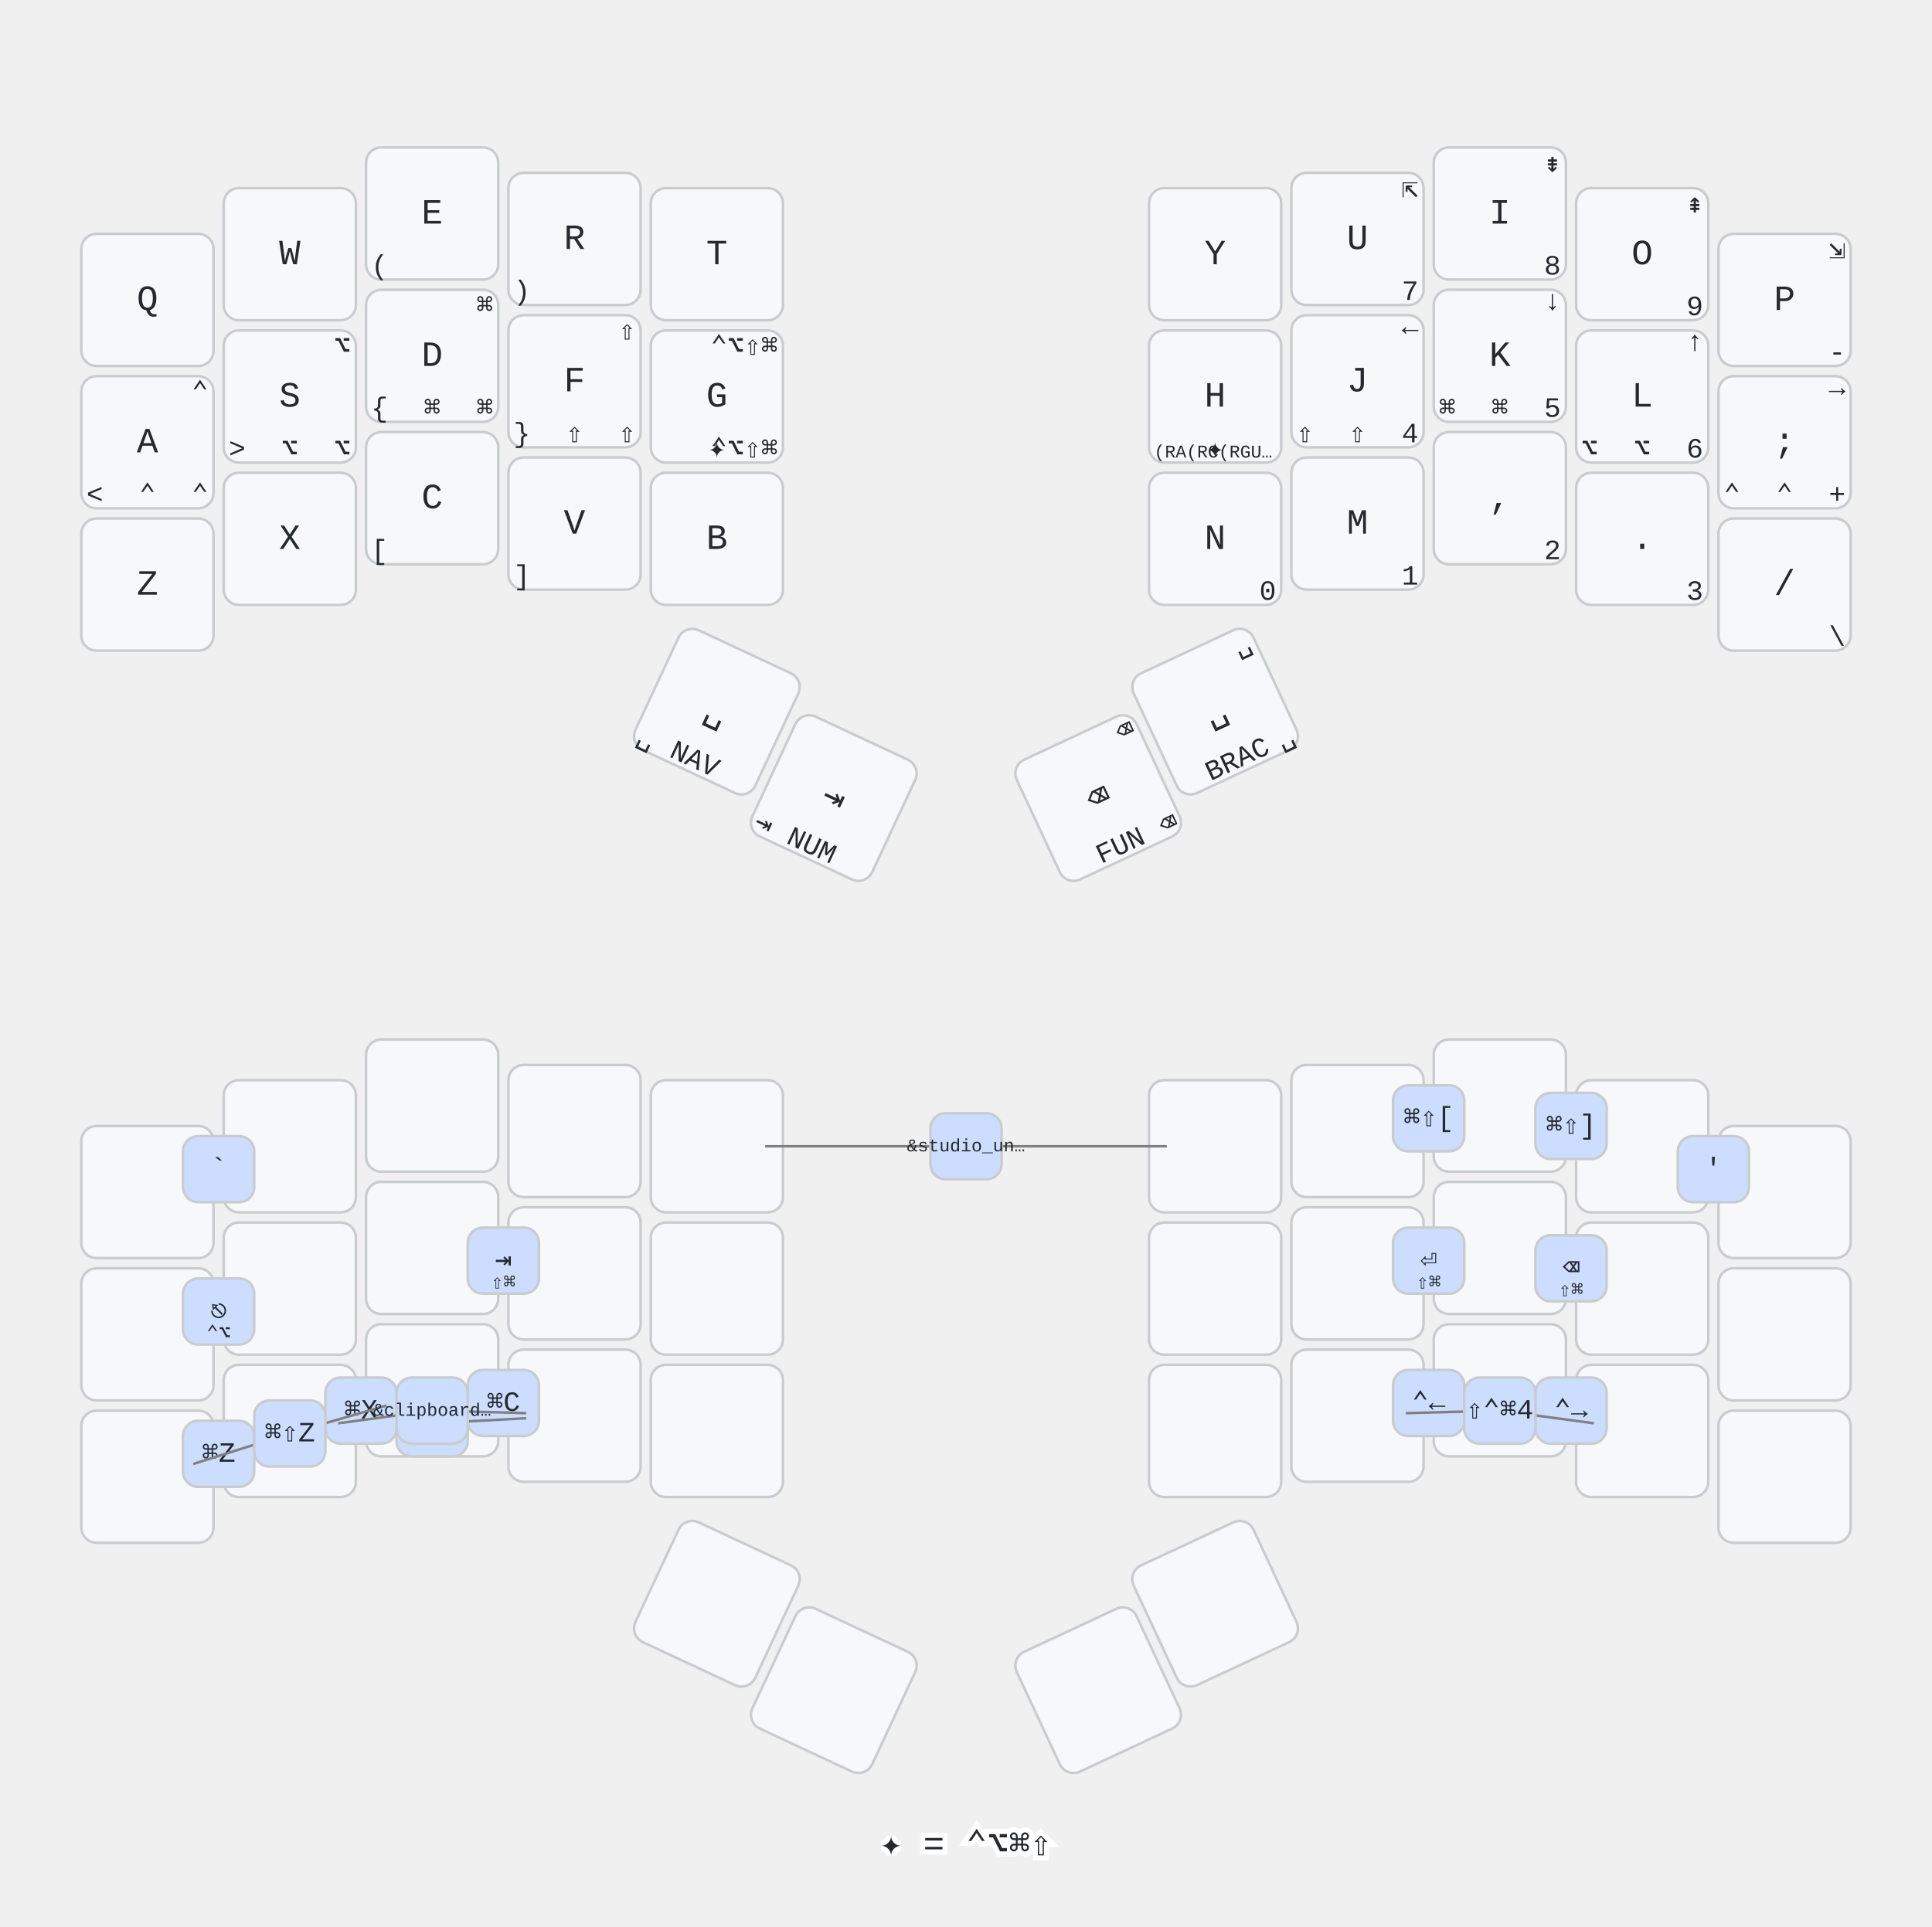
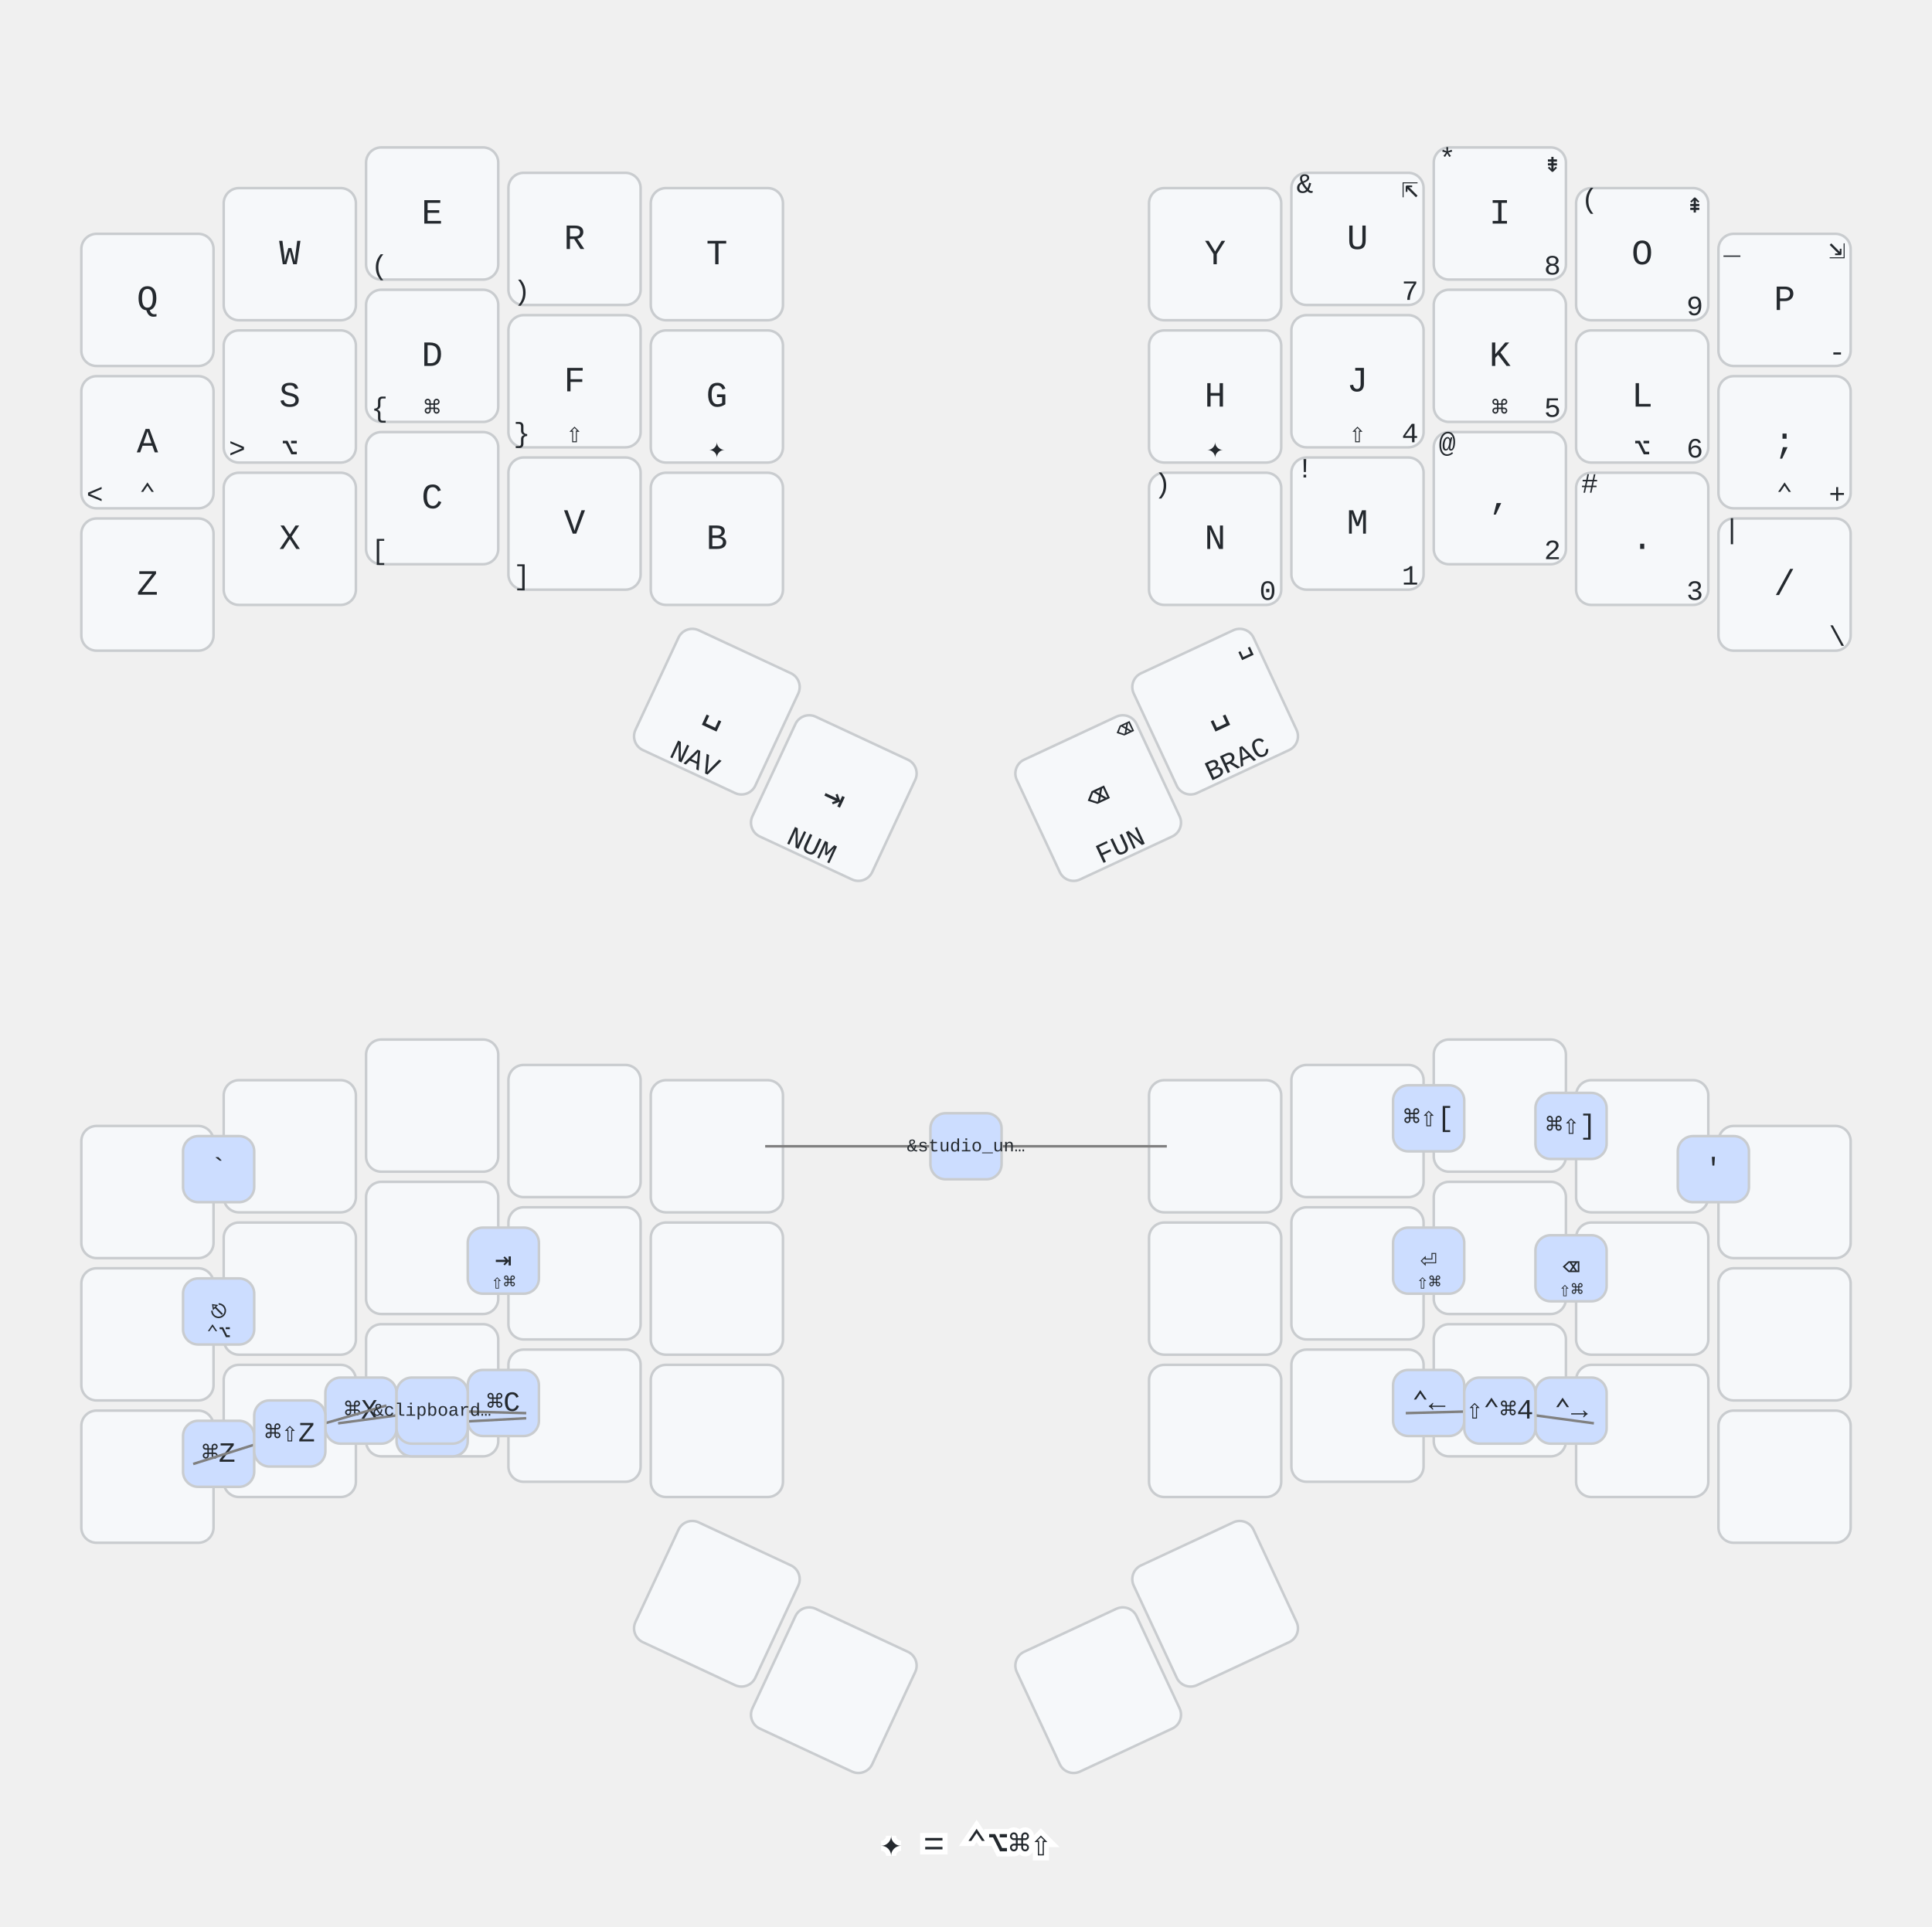
<svg xmlns="http://www.w3.org/2000/svg" width="760" height="758" viewBox="0 0 760 758" class="keymap">
  <style>/* inherit to force styles through use tags */
svg path {
    fill: inherit;
}

/* font and background color specifications */
svg.keymap {
    font-family: SFMono-Regular,Consolas,Liberation Mono,Menlo,monospace;
    font-size: 14px;
    font-kerning: normal;
    text-rendering: optimizeLegibility;
    fill: #24292e;
}

/* default key styling */
rect.key {
    fill: #f6f8fa;
}

rect.key, rect.combo {
    stroke: #c9cccf;
    stroke-width: 1;
}

/* default key side styling, only used is draw_key_sides is set */
rect.side {
    filter: brightness(90%);
}

/* color accent for combo boxes */
rect.combo, rect.combo-separate {
    fill: #cdf;
}

/* color accent for held keys */
rect.held, rect.combo.held {
    fill: #fdd;
}

/* color accent for ghost (optional) keys */
rect.ghost, rect.combo.ghost {
    stroke-dasharray: 4, 4;
    stroke-width: 2;
}

text {
    text-anchor: middle;
    dominant-baseline: middle;
}

/* styling for layer labels */
text.label {
    font-weight: bold;
    text-anchor: start;
    stroke: white;
    stroke-width: 4;
    paint-order: stroke;
}

/* styling for optional footer */
text.footer {
    text-anchor: end;
    dominant-baseline: auto;
    stroke: white;
    stroke-width: 4;
    paint-order: stroke;
}

/* styling for combo tap, and key non-tap label text */
text.combo, text.hold, text.shifted, text.left, text.right, text.tl, text.tr, text.bl, text.br {
    font-size: 11px;
}

text.hold, text.bl, text.br {
    text-anchor: middle;
    dominant-baseline: auto;
}

text.shifted, text.tl, text.tr {
    text-anchor: middle;
    dominant-baseline: hanging;
}

text.left, text.tl, text.bl {
    text-anchor: start;
}

text.right, text.tr, text.br {
    text-anchor: end;
}

text.layer-activator {
    text-decoration: underline;
}

/* styling for hold/shifted label text in combo box */
text.combo.hold, text.combo.shifted, text.combo.left, text.combo.right {
    font-size: 8px;
}

/* lighter symbol for transparent keys */
text.trans {
    fill: #7b7e81;
}

/* styling for combo dendrons */
path.combo {
    stroke-width: 1;
    stroke: gray;
    fill: none;
}

/* Start Tabler Icons Cleanup */
/* cannot use height/width with glyphs */
.icon-tabler &gt; path {
    fill: inherit;
    stroke: inherit;
    stroke-width: 2;
}
/* hide tabler's default box */
.icon-tabler &gt; path[stroke="none"][fill="none"] {
    visibility: hidden;
}
/* End Tabler Icons Cleanup */

text.footer { text-anchor: middle; }
</style>
  <g transform="translate(30, 0)" class="layer-BASE">
    <g transform="translate(0, 56)">
      <g transform="translate(28, 62)" class="key keypos-0">
        <rect rx="6" ry="6" x="-26" y="-26" width="52" height="52" class="key" />
        <text x="0" y="0" class="key tap">Q</text>
      </g>
      <g transform="translate(84, 44)" class="key keypos-1">
        <rect rx="6" ry="6" x="-26" y="-26" width="52" height="52" class="key" />
        <text x="0" y="0" class="key tap">W</text>
      </g>
      <g transform="translate(140, 28)" class="key keypos-2">
        <rect rx="6" ry="6" x="-26" y="-26" width="52" height="52" class="key" />
        <text x="0" y="0" class="key tap">E</text>
        <text x="-24" y="24" class="key bl">(</text>
      </g>
      <g transform="translate(196, 38)" class="key keypos-3">
        <rect rx="6" ry="6" x="-26" y="-26" width="52" height="52" class="key" />
        <text x="0" y="0" class="key tap">R</text>
        <text x="-24" y="24" class="key bl">)</text>
      </g>
      <g transform="translate(252, 44)" class="key keypos-4">
        <rect rx="6" ry="6" x="-26" y="-26" width="52" height="52" class="key" />
        <text x="0" y="0" class="key tap">T</text>
      </g>
      <g transform="translate(448, 44)" class="key keypos-5">
        <rect rx="6" ry="6" x="-26" y="-26" width="52" height="52" class="key" />
        <text x="0" y="0" class="key tap">Y</text>
      </g>
      <g transform="translate(504, 38)" class="key keypos-6">
        <rect rx="6" ry="6" x="-26" y="-26" width="52" height="52" class="key" />
        <text x="0" y="0" class="key tap">U</text>
+         <text x="-24" y="-24" class="key tl">&amp;</text>
        <text x="24" y="-24" class="key tr">⇱</text>
        <text x="24" y="24" class="key br">7</text>
      </g>
      <g transform="translate(560, 28)" class="key keypos-7">
        <rect rx="6" ry="6" x="-26" y="-26" width="52" height="52" class="key" />
        <text x="0" y="0" class="key tap">I</text>
+         <text x="-24" y="-24" class="key tl">*</text>
        <text x="24" y="-24" class="key tr">⇟</text>
        <text x="24" y="24" class="key br">8</text>
      </g>
      <g transform="translate(616, 44)" class="key keypos-8">
        <rect rx="6" ry="6" x="-26" y="-26" width="52" height="52" class="key" />
        <text x="0" y="0" class="key tap">O</text>
+         <text x="-24" y="-24" class="key tl">(</text>
        <text x="24" y="-24" class="key tr">⇞</text>
        <text x="24" y="24" class="key br">9</text>
      </g>
      <g transform="translate(672, 62)" class="key keypos-9">
        <rect rx="6" ry="6" x="-26" y="-26" width="52" height="52" class="key" />
        <text x="0" y="0" class="key tap">P</text>
+         <text x="-24" y="-24" class="key tl">_</text>
        <text x="24" y="-24" class="key tr">⇲</text>
        <text x="24" y="24" class="key br">-</text>
      </g>
      <g transform="translate(28, 118)" class="key keypos-10">
        <rect rx="6" ry="6" x="-26" y="-26" width="52" height="52" class="key" />
        <text x="0" y="0" class="key tap">A</text>
        <text x="0" y="24" class="key hold">⌃</text>
-         <text x="24" y="-24" class="key tr">⌃</text>
        <text x="-24" y="24" class="key bl">&lt;</text>
-         <text x="24" y="24" class="key br">⌃</text>
      </g>
      <g transform="translate(84, 100)" class="key keypos-11">
        <rect rx="6" ry="6" x="-26" y="-26" width="52" height="52" class="key" />
        <text x="0" y="0" class="key tap">S</text>
        <text x="0" y="24" class="key hold">⌥</text>
-         <text x="24" y="-24" class="key tr">⌥</text>
        <text x="-24" y="24" class="key bl">&gt;</text>
-         <text x="24" y="24" class="key br">⌥</text>
      </g>
      <g transform="translate(140, 84)" class="key keypos-12">
        <rect rx="6" ry="6" x="-26" y="-26" width="52" height="52" class="key" />
        <text x="0" y="0" class="key tap">D</text>
        <text x="0" y="24" class="key hold">⌘</text>
-         <text x="24" y="-24" class="key tr">⌘</text>
        <text x="-24" y="24" class="key bl">{</text>
-         <text x="24" y="24" class="key br">⌘</text>
      </g>
      <g transform="translate(196, 94)" class="key keypos-13">
        <rect rx="6" ry="6" x="-26" y="-26" width="52" height="52" class="key" />
        <text x="0" y="0" class="key tap">F</text>
        <text x="0" y="24" class="key hold">⇧</text>
-         <text x="24" y="-24" class="key tr">⇧</text>
        <text x="-24" y="24" class="key bl">}</text>
-         <text x="24" y="24" class="key br">⇧</text>
      </g>
      <g transform="translate(252, 100)" class="key keypos-14">
        <rect rx="6" ry="6" x="-26" y="-26" width="52" height="52" class="key" />
        <text x="0" y="0" class="key tap">G</text>
        <text x="0" y="24" class="key hold">✦</text>
-         <text x="24" y="-24" class="key tr">⌃⌥⇧⌘</text>
-         <text x="24" y="24" class="key br">⌃⌥⇧⌘</text>
      </g>
      <g transform="translate(448, 100)" class="key keypos-15">
        <rect rx="6" ry="6" x="-26" y="-26" width="52" height="52" class="key" />
        <text x="0" y="0" class="key tap">H</text>
        <text x="0" y="24" class="key hold">✦</text>
-         <text x="-24" y="24" class="key bl">
-           <tspan style="font-size: 64%">(RA(RC(RGU…</tspan>
-         </text>
      </g>
      <g transform="translate(504, 94)" class="key keypos-16">
        <rect rx="6" ry="6" x="-26" y="-26" width="52" height="52" class="key" />
        <text x="0" y="0" class="key tap">J</text>
        <text x="0" y="24" class="key hold">⇧</text>
-         <text x="24" y="-24" class="key tr">←</text>
-         <text x="-24" y="24" class="key bl">⇧</text>
        <text x="24" y="24" class="key br">4</text>
      </g>
      <g transform="translate(560, 84)" class="key keypos-17">
        <rect rx="6" ry="6" x="-26" y="-26" width="52" height="52" class="key" />
        <text x="0" y="0" class="key tap">K</text>
        <text x="0" y="24" class="key hold">⌘</text>
-         <text x="24" y="-24" class="key tr">↓</text>
-         <text x="-24" y="24" class="key bl">⌘</text>
        <text x="24" y="24" class="key br">5</text>
      </g>
      <g transform="translate(616, 100)" class="key keypos-18">
        <rect rx="6" ry="6" x="-26" y="-26" width="52" height="52" class="key" />
        <text x="0" y="0" class="key tap">L</text>
        <text x="0" y="24" class="key hold">⌥</text>
-         <text x="24" y="-24" class="key tr">↑</text>
-         <text x="-24" y="24" class="key bl">⌥</text>
        <text x="24" y="24" class="key br">6</text>
      </g>
      <g transform="translate(672, 118)" class="key keypos-19">
        <rect rx="6" ry="6" x="-26" y="-26" width="52" height="52" class="key" />
        <text x="0" y="0" class="key tap">;</text>
        <text x="0" y="24" class="key hold">⌃</text>
-         <text x="24" y="-24" class="key tr">→</text>
-         <text x="-24" y="24" class="key bl">⌃</text>
        <text x="24" y="24" class="key br">+</text>
      </g>
      <g transform="translate(28, 174)" class="key keypos-20">
        <rect rx="6" ry="6" x="-26" y="-26" width="52" height="52" class="key" />
        <text x="0" y="0" class="key tap">Z</text>
      </g>
      <g transform="translate(84, 156)" class="key keypos-21">
        <rect rx="6" ry="6" x="-26" y="-26" width="52" height="52" class="key" />
        <text x="0" y="0" class="key tap">X</text>
      </g>
      <g transform="translate(140, 140)" class="key keypos-22">
        <rect rx="6" ry="6" x="-26" y="-26" width="52" height="52" class="key" />
        <text x="0" y="0" class="key tap">C</text>
        <text x="-24" y="24" class="key bl">[</text>
      </g>
      <g transform="translate(196, 150)" class="key keypos-23">
        <rect rx="6" ry="6" x="-26" y="-26" width="52" height="52" class="key" />
        <text x="0" y="0" class="key tap">V</text>
        <text x="-24" y="24" class="key bl">]</text>
      </g>
      <g transform="translate(252, 156)" class="key keypos-24">
        <rect rx="6" ry="6" x="-26" y="-26" width="52" height="52" class="key" />
        <text x="0" y="0" class="key tap">B</text>
      </g>
      <g transform="translate(448, 156)" class="key keypos-25">
        <rect rx="6" ry="6" x="-26" y="-26" width="52" height="52" class="key" />
        <text x="0" y="0" class="key tap">N</text>
+         <text x="-24" y="-24" class="key tl">)</text>
        <text x="24" y="24" class="key br">0</text>
      </g>
      <g transform="translate(504, 150)" class="key keypos-26">
        <rect rx="6" ry="6" x="-26" y="-26" width="52" height="52" class="key" />
        <text x="0" y="0" class="key tap">M</text>
+         <text x="-24" y="-24" class="key tl">!</text>
        <text x="24" y="24" class="key br">1</text>
      </g>
      <g transform="translate(560, 140)" class="key keypos-27">
        <rect rx="6" ry="6" x="-26" y="-26" width="52" height="52" class="key" />
        <text x="0" y="0" class="key tap">,</text>
+         <text x="-24" y="-24" class="key tl">@</text>
        <text x="24" y="24" class="key br">2</text>
      </g>
      <g transform="translate(616, 156)" class="key keypos-28">
        <rect rx="6" ry="6" x="-26" y="-26" width="52" height="52" class="key" />
        <text x="0" y="0" class="key tap">.</text>
+         <text x="-24" y="-24" class="key tl">#</text>
        <text x="24" y="24" class="key br">3</text>
      </g>
      <g transform="translate(672, 174)" class="key keypos-29">
        <rect rx="6" ry="6" x="-26" y="-26" width="52" height="52" class="key" />
        <text x="0" y="0" class="key tap">/</text>
+         <text x="-24" y="-24" class="key tl">|</text>
        <text x="24" y="24" class="key br">\</text>
      </g>
      <g transform="translate(252, 224) rotate(25.0)" class="key keypos-30">
        <rect rx="6" ry="6" x="-26" y="-26" width="52" height="52" class="key" />
        <text x="0" y="0" class="key tap">␣</text>
        <text x="0" y="24" class="key hold">NAV</text>
-         <text x="-24" y="24" class="key bl">␣</text>
      </g>
      <g transform="translate(298, 258) rotate(25.0)" class="key keypos-31">
        <rect rx="6" ry="6" x="-26" y="-26" width="52" height="52" class="key" />
        <text x="0" y="0" class="key tap">⇥</text>
        <text x="0" y="24" class="key hold">NUM</text>
-         <text x="-24" y="24" class="key bl">⇥</text>
      </g>
      <g transform="translate(402, 258) rotate(-25.0)" class="key keypos-32">
        <rect rx="6" ry="6" x="-26" y="-26" width="52" height="52" class="key" />
        <text x="0" y="0" class="key tap">⌫</text>
        <text x="0" y="24" class="key hold">FUN</text>
        <text x="24" y="-24" class="key tr">⌫</text>
-         <text x="24" y="24" class="key br">⌫</text>
      </g>
      <g transform="translate(448, 224) rotate(-25.0)" class="key keypos-33">
        <rect rx="6" ry="6" x="-26" y="-26" width="52" height="52" class="key" />
        <text x="0" y="0" class="key tap">␣</text>
        <text x="0" y="24" class="key hold">BRAC</text>
        <text x="24" y="-24" class="key tr">␣</text>
-         <text x="24" y="24" class="key br">␣</text>
      </g>
    </g>
  </g>
  <g transform="translate(30, 351)" class="layer-Combos">
    <g transform="translate(0, 56)">
      <g transform="translate(28, 62)" class="key keypos-0">
        <rect rx="6" ry="6" x="-26" y="-26" width="52" height="52" class="key" />
      </g>
      <g transform="translate(84, 44)" class="key keypos-1">
        <rect rx="6" ry="6" x="-26" y="-26" width="52" height="52" class="key" />
      </g>
      <g transform="translate(140, 28)" class="key keypos-2">
        <rect rx="6" ry="6" x="-26" y="-26" width="52" height="52" class="key" />
      </g>
      <g transform="translate(196, 38)" class="key keypos-3">
        <rect rx="6" ry="6" x="-26" y="-26" width="52" height="52" class="key" />
      </g>
      <g transform="translate(252, 44)" class="key keypos-4">
        <rect rx="6" ry="6" x="-26" y="-26" width="52" height="52" class="key" />
      </g>
      <g transform="translate(448, 44)" class="key keypos-5">
        <rect rx="6" ry="6" x="-26" y="-26" width="52" height="52" class="key" />
      </g>
      <g transform="translate(504, 38)" class="key keypos-6">
        <rect rx="6" ry="6" x="-26" y="-26" width="52" height="52" class="key" />
      </g>
      <g transform="translate(560, 28)" class="key keypos-7">
        <rect rx="6" ry="6" x="-26" y="-26" width="52" height="52" class="key" />
      </g>
      <g transform="translate(616, 44)" class="key keypos-8">
        <rect rx="6" ry="6" x="-26" y="-26" width="52" height="52" class="key" />
      </g>
      <g transform="translate(672, 62)" class="key keypos-9">
        <rect rx="6" ry="6" x="-26" y="-26" width="52" height="52" class="key" />
      </g>
      <g transform="translate(28, 118)" class="key keypos-10">
        <rect rx="6" ry="6" x="-26" y="-26" width="52" height="52" class="key" />
      </g>
      <g transform="translate(84, 100)" class="key keypos-11">
        <rect rx="6" ry="6" x="-26" y="-26" width="52" height="52" class="key" />
      </g>
      <g transform="translate(140, 84)" class="key keypos-12">
        <rect rx="6" ry="6" x="-26" y="-26" width="52" height="52" class="key" />
      </g>
      <g transform="translate(196, 94)" class="key keypos-13">
        <rect rx="6" ry="6" x="-26" y="-26" width="52" height="52" class="key" />
      </g>
      <g transform="translate(252, 100)" class="key keypos-14">
        <rect rx="6" ry="6" x="-26" y="-26" width="52" height="52" class="key" />
      </g>
      <g transform="translate(448, 100)" class="key keypos-15">
        <rect rx="6" ry="6" x="-26" y="-26" width="52" height="52" class="key" />
      </g>
      <g transform="translate(504, 94)" class="key keypos-16">
        <rect rx="6" ry="6" x="-26" y="-26" width="52" height="52" class="key" />
      </g>
      <g transform="translate(560, 84)" class="key keypos-17">
        <rect rx="6" ry="6" x="-26" y="-26" width="52" height="52" class="key" />
      </g>
      <g transform="translate(616, 100)" class="key keypos-18">
        <rect rx="6" ry="6" x="-26" y="-26" width="52" height="52" class="key" />
      </g>
      <g transform="translate(672, 118)" class="key keypos-19">
        <rect rx="6" ry="6" x="-26" y="-26" width="52" height="52" class="key" />
      </g>
      <g transform="translate(28, 174)" class="key keypos-20">
        <rect rx="6" ry="6" x="-26" y="-26" width="52" height="52" class="key" />
      </g>
      <g transform="translate(84, 156)" class="key keypos-21">
        <rect rx="6" ry="6" x="-26" y="-26" width="52" height="52" class="key" />
      </g>
      <g transform="translate(140, 140)" class="key keypos-22">
        <rect rx="6" ry="6" x="-26" y="-26" width="52" height="52" class="key" />
      </g>
      <g transform="translate(196, 150)" class="key keypos-23">
        <rect rx="6" ry="6" x="-26" y="-26" width="52" height="52" class="key" />
      </g>
      <g transform="translate(252, 156)" class="key keypos-24">
        <rect rx="6" ry="6" x="-26" y="-26" width="52" height="52" class="key" />
      </g>
      <g transform="translate(448, 156)" class="key keypos-25">
        <rect rx="6" ry="6" x="-26" y="-26" width="52" height="52" class="key" />
      </g>
      <g transform="translate(504, 150)" class="key keypos-26">
        <rect rx="6" ry="6" x="-26" y="-26" width="52" height="52" class="key" />
      </g>
      <g transform="translate(560, 140)" class="key keypos-27">
        <rect rx="6" ry="6" x="-26" y="-26" width="52" height="52" class="key" />
      </g>
      <g transform="translate(616, 156)" class="key keypos-28">
        <rect rx="6" ry="6" x="-26" y="-26" width="52" height="52" class="key" />
      </g>
      <g transform="translate(672, 174)" class="key keypos-29">
        <rect rx="6" ry="6" x="-26" y="-26" width="52" height="52" class="key" />
      </g>
      <g transform="translate(252, 224) rotate(25.0)" class="key keypos-30">
        <rect rx="6" ry="6" x="-26" y="-26" width="52" height="52" class="key" />
      </g>
      <g transform="translate(298, 258) rotate(25.0)" class="key keypos-31">
        <rect rx="6" ry="6" x="-26" y="-26" width="52" height="52" class="key" />
      </g>
      <g transform="translate(402, 258) rotate(-25.0)" class="key keypos-32">
        <rect rx="6" ry="6" x="-26" y="-26" width="52" height="52" class="key" />
      </g>
      <g transform="translate(448, 224) rotate(-25.0)" class="key keypos-33">
        <rect rx="6" ry="6" x="-26" y="-26" width="52" height="52" class="key" />
      </g>
      <g class="combo combopos-0">
        <rect rx="6" ry="6" x="42" y="96" width="28" height="26" class="combo" />
        <text x="56" y="109" class="combo tap">⎋</text>
        <text x="56" y="120" class="combo hold">⌃⌥</text>
      </g>
      <g class="combo combopos-1">
        <rect rx="6" ry="6" x="154" y="76" width="28" height="26" class="combo" />
        <text x="168" y="89" class="combo tap">⇥</text>
        <text x="168" y="100" class="combo hold">⇧⌘</text>
      </g>
      <g class="combo combopos-2">
        <rect rx="6" ry="6" x="518" y="76" width="28" height="26" class="combo" />
        <text x="532" y="89" class="combo tap">⏎</text>
        <text x="532" y="100" class="combo hold">⇧⌘</text>
      </g>
      <g class="combo combopos-3">
        <rect rx="6" ry="6" x="574" y="79" width="28" height="26" class="combo" />
        <text x="588" y="92" class="combo tap">⌫</text>
        <text x="588" y="103" class="combo hold">⇧⌘</text>
      </g>
      <g class="combo combopos-4">
        <rect rx="6" ry="6" x="518" y="132" width="28" height="26" class="combo" />
        <text x="532" y="145" class="combo tap">⌃←</text>
      </g>
      <g class="combo combopos-5">
        <rect rx="6" ry="6" x="574" y="135" width="28" height="26" class="combo" />
        <text x="588" y="148" class="combo tap">⌃→</text>
      </g>
      <g class="combo combopos-6">
        <rect rx="6" ry="6" x="518" y="20" width="28" height="26" class="combo" />
        <text x="532" y="33" class="combo tap">⌘⇧[</text>
      </g>
      <g class="combo combopos-7">
        <rect rx="6" ry="6" x="574" y="23" width="28" height="26" class="combo" />
        <text x="588" y="36" class="combo tap">⌘⇧]</text>
      </g>
      <g class="combo combopos-8">
        <rect rx="6" ry="6" x="154" y="132" width="28" height="26" class="combo" />
        <text x="168" y="145" class="combo tap">⌘C</text>
      </g>
      <g class="combo combopos-9">
        <path d="M140,153 l-37,2" class="combo" />
        <path d="M140,153 l37,-2" class="combo" />
        <rect rx="6" ry="6" x="126" y="140" width="28" height="26" class="combo" />
        <text x="140" y="153" class="combo tap">⌘V</text>
      </g>
      <g class="combo combopos-10">
        <rect rx="6" ry="6" x="98" y="135" width="28" height="26" class="combo" />
        <text x="112" y="148" class="combo tap">⌘X</text>
      </g>
      <g class="combo combopos-11">
        <rect rx="6" ry="6" x="42" y="152" width="28" height="26" class="combo" />
        <text x="56" y="165" class="combo tap">⌘Z</text>
      </g>
      <g class="combo combopos-12">
        <path d="M84,157 l-38,12" class="combo" />
        <path d="M84,157 l38,-11" class="combo" />
        <rect rx="6" ry="6" x="70" y="144" width="28" height="26" class="combo" />
        <text x="84" y="157" class="combo tap">⌘⇧Z</text>
      </g>
      <g class="combo combopos-13">
        <path d="M350,44 l-79,0" class="combo" />
        <path d="M350,44 l79,0" class="combo" />
        <rect rx="6" ry="6" x="336" y="31" width="28" height="26" class="combo" />
        <text x="350" y="44" class="combo tap">
          <tspan style="font-size: 64%">&amp;studio_un…</tspan>
        </text>
      </g>
      <g class="combo combopos-14">
        <rect rx="6" ry="6" x="42" y="40" width="28" height="26" class="combo" />
        <text x="56" y="53" class="combo tap">`</text>
      </g>
      <g class="combo combopos-15">
        <rect rx="6" ry="6" x="630" y="40" width="28" height="26" class="combo" />
        <text x="644" y="53" class="combo tap">'</text>
      </g>
      <g class="combo combopos-16">
        <path d="M140,148 l-37,5" class="combo" />
        <path d="M140,148 l37,1" class="combo" />
        <rect rx="6" ry="6" x="126" y="135" width="28" height="26" class="combo" />
        <text x="140" y="148" class="combo tap">
          <tspan style="font-size: 64%">&amp;clipboard…</tspan>
        </text>
      </g>
      <g class="combo combopos-17">
        <path d="M560,148 l-37,1" class="combo" />
        <path d="M560,148 l37,5" class="combo" />
        <rect rx="6" ry="6" x="546" y="135" width="28" height="26" class="combo" />
        <text x="560" y="148" class="combo tap">⇧⌃⌘4</text>
      </g>
    </g>
  </g>
  <text x="50%" y="730.0" class="footer">✦ = ⌃⌥⌘⇧</text>
</svg>
